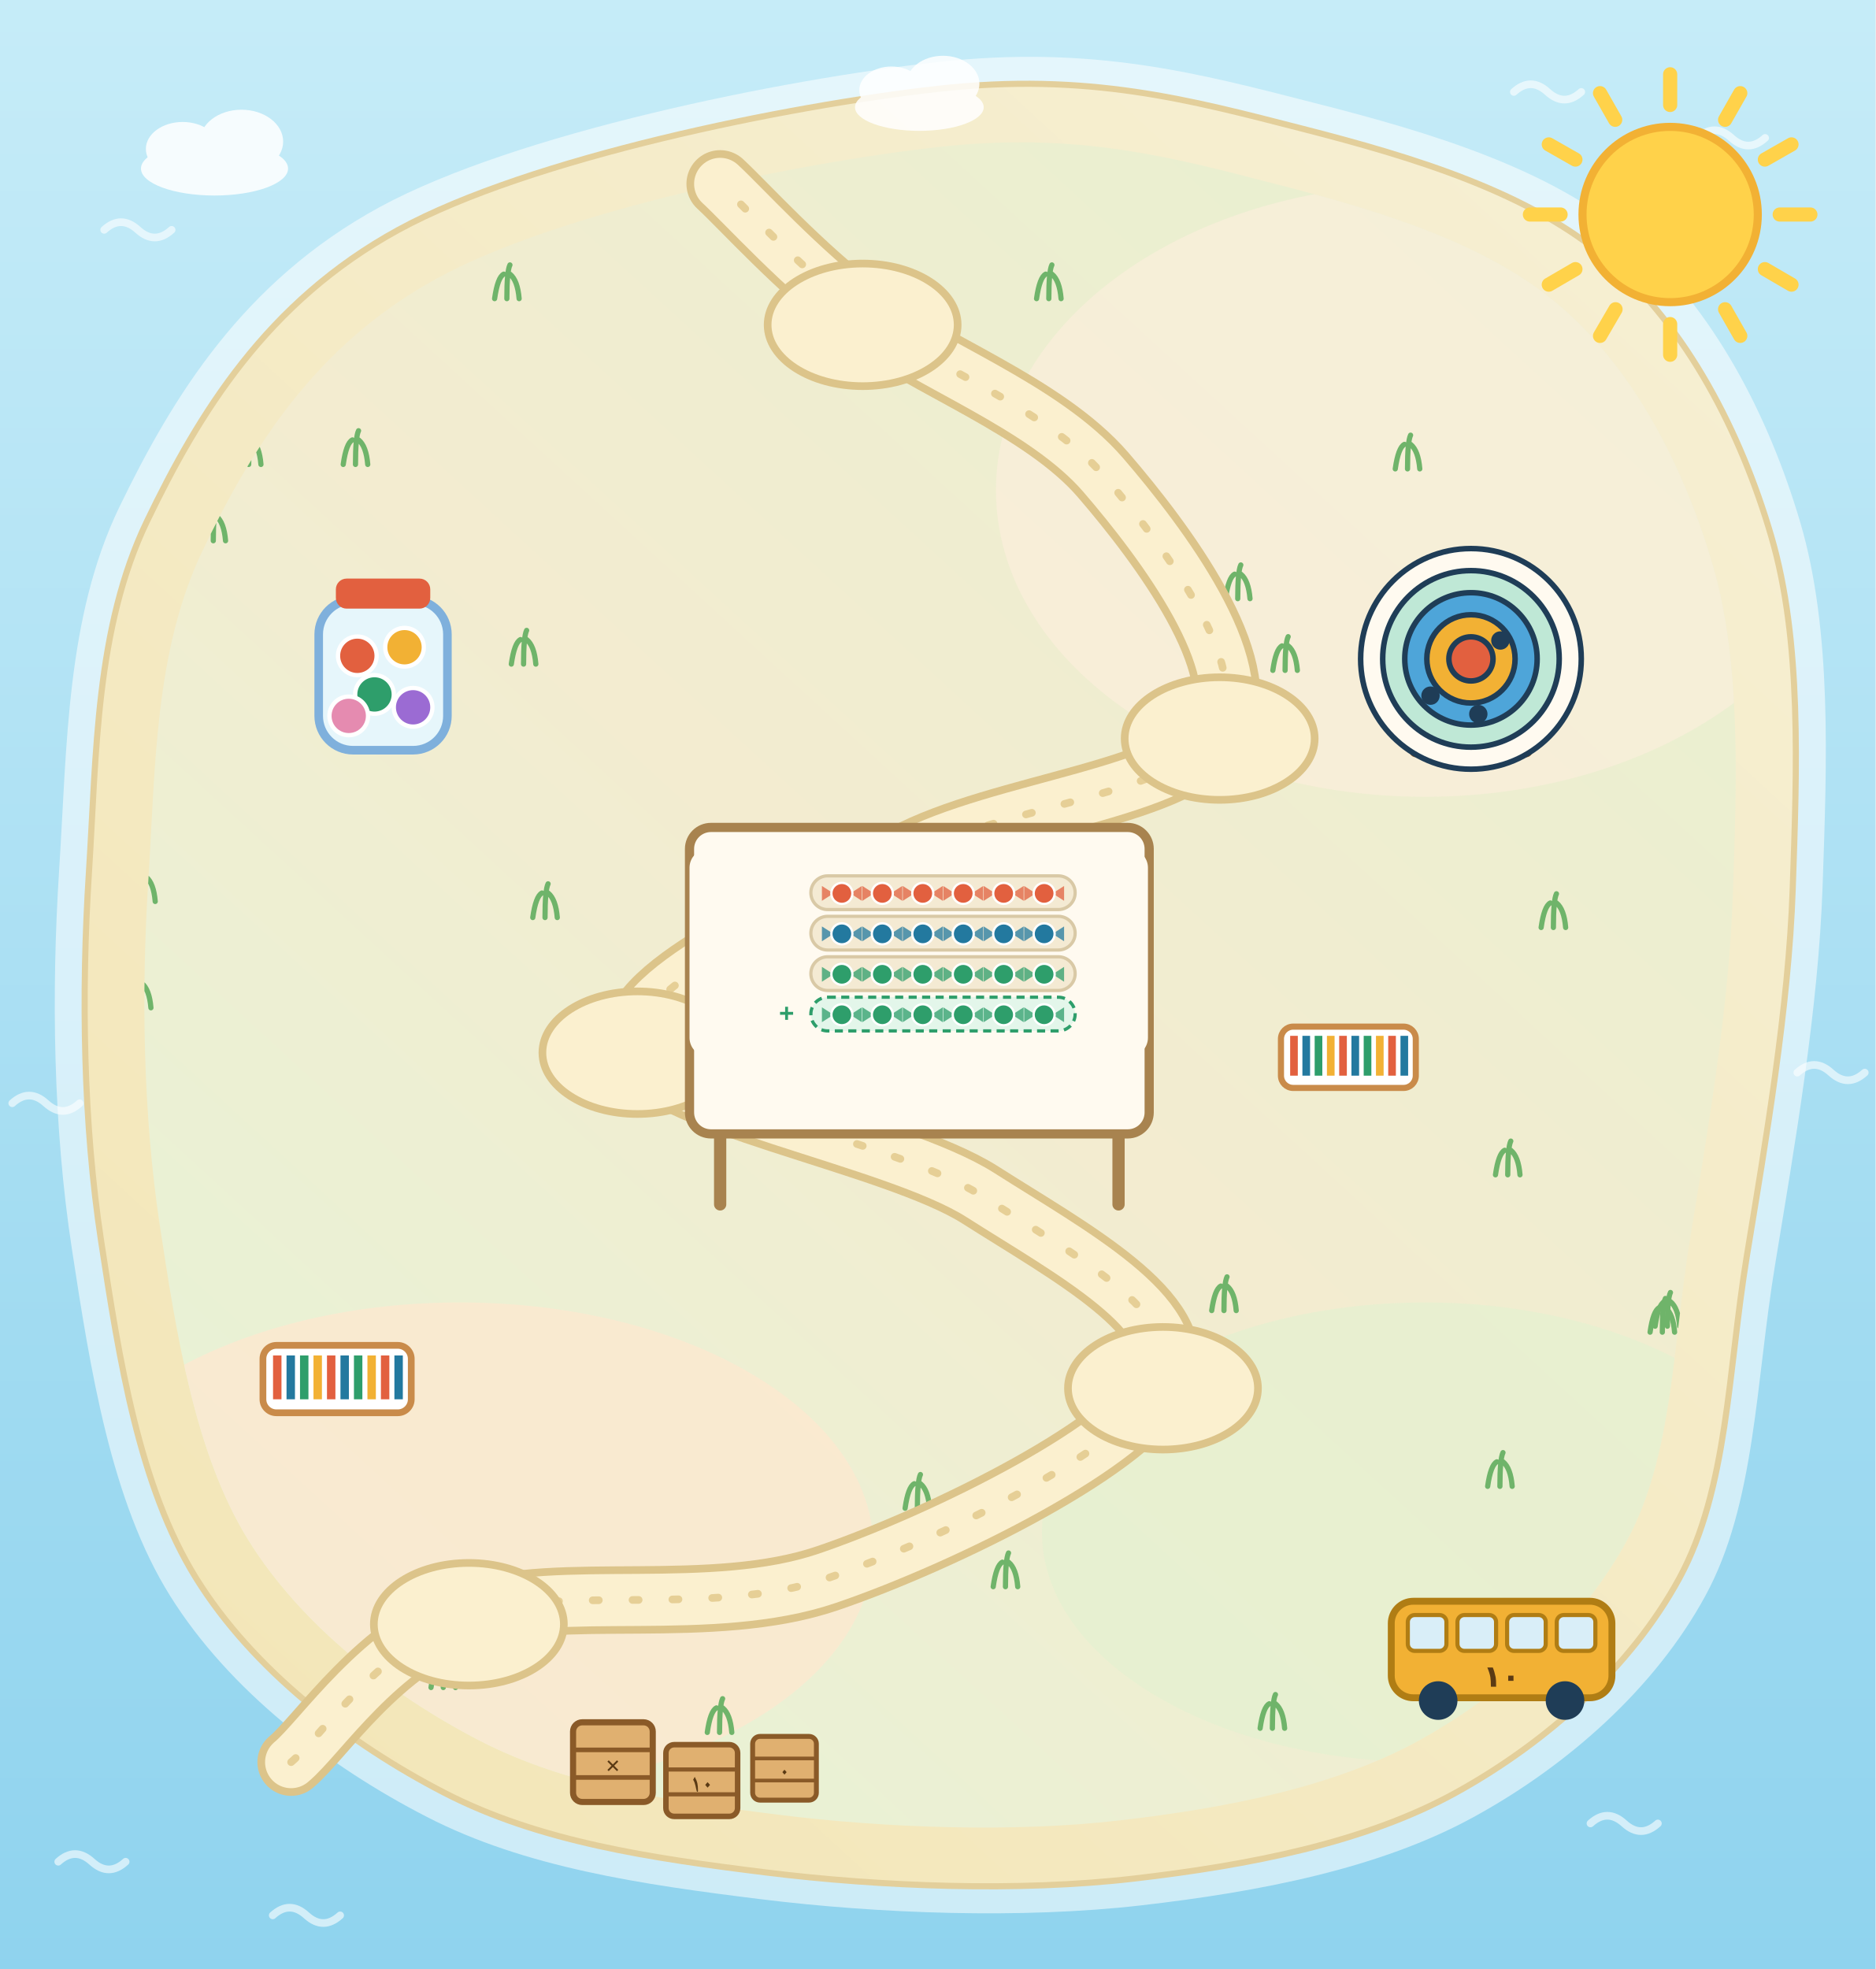
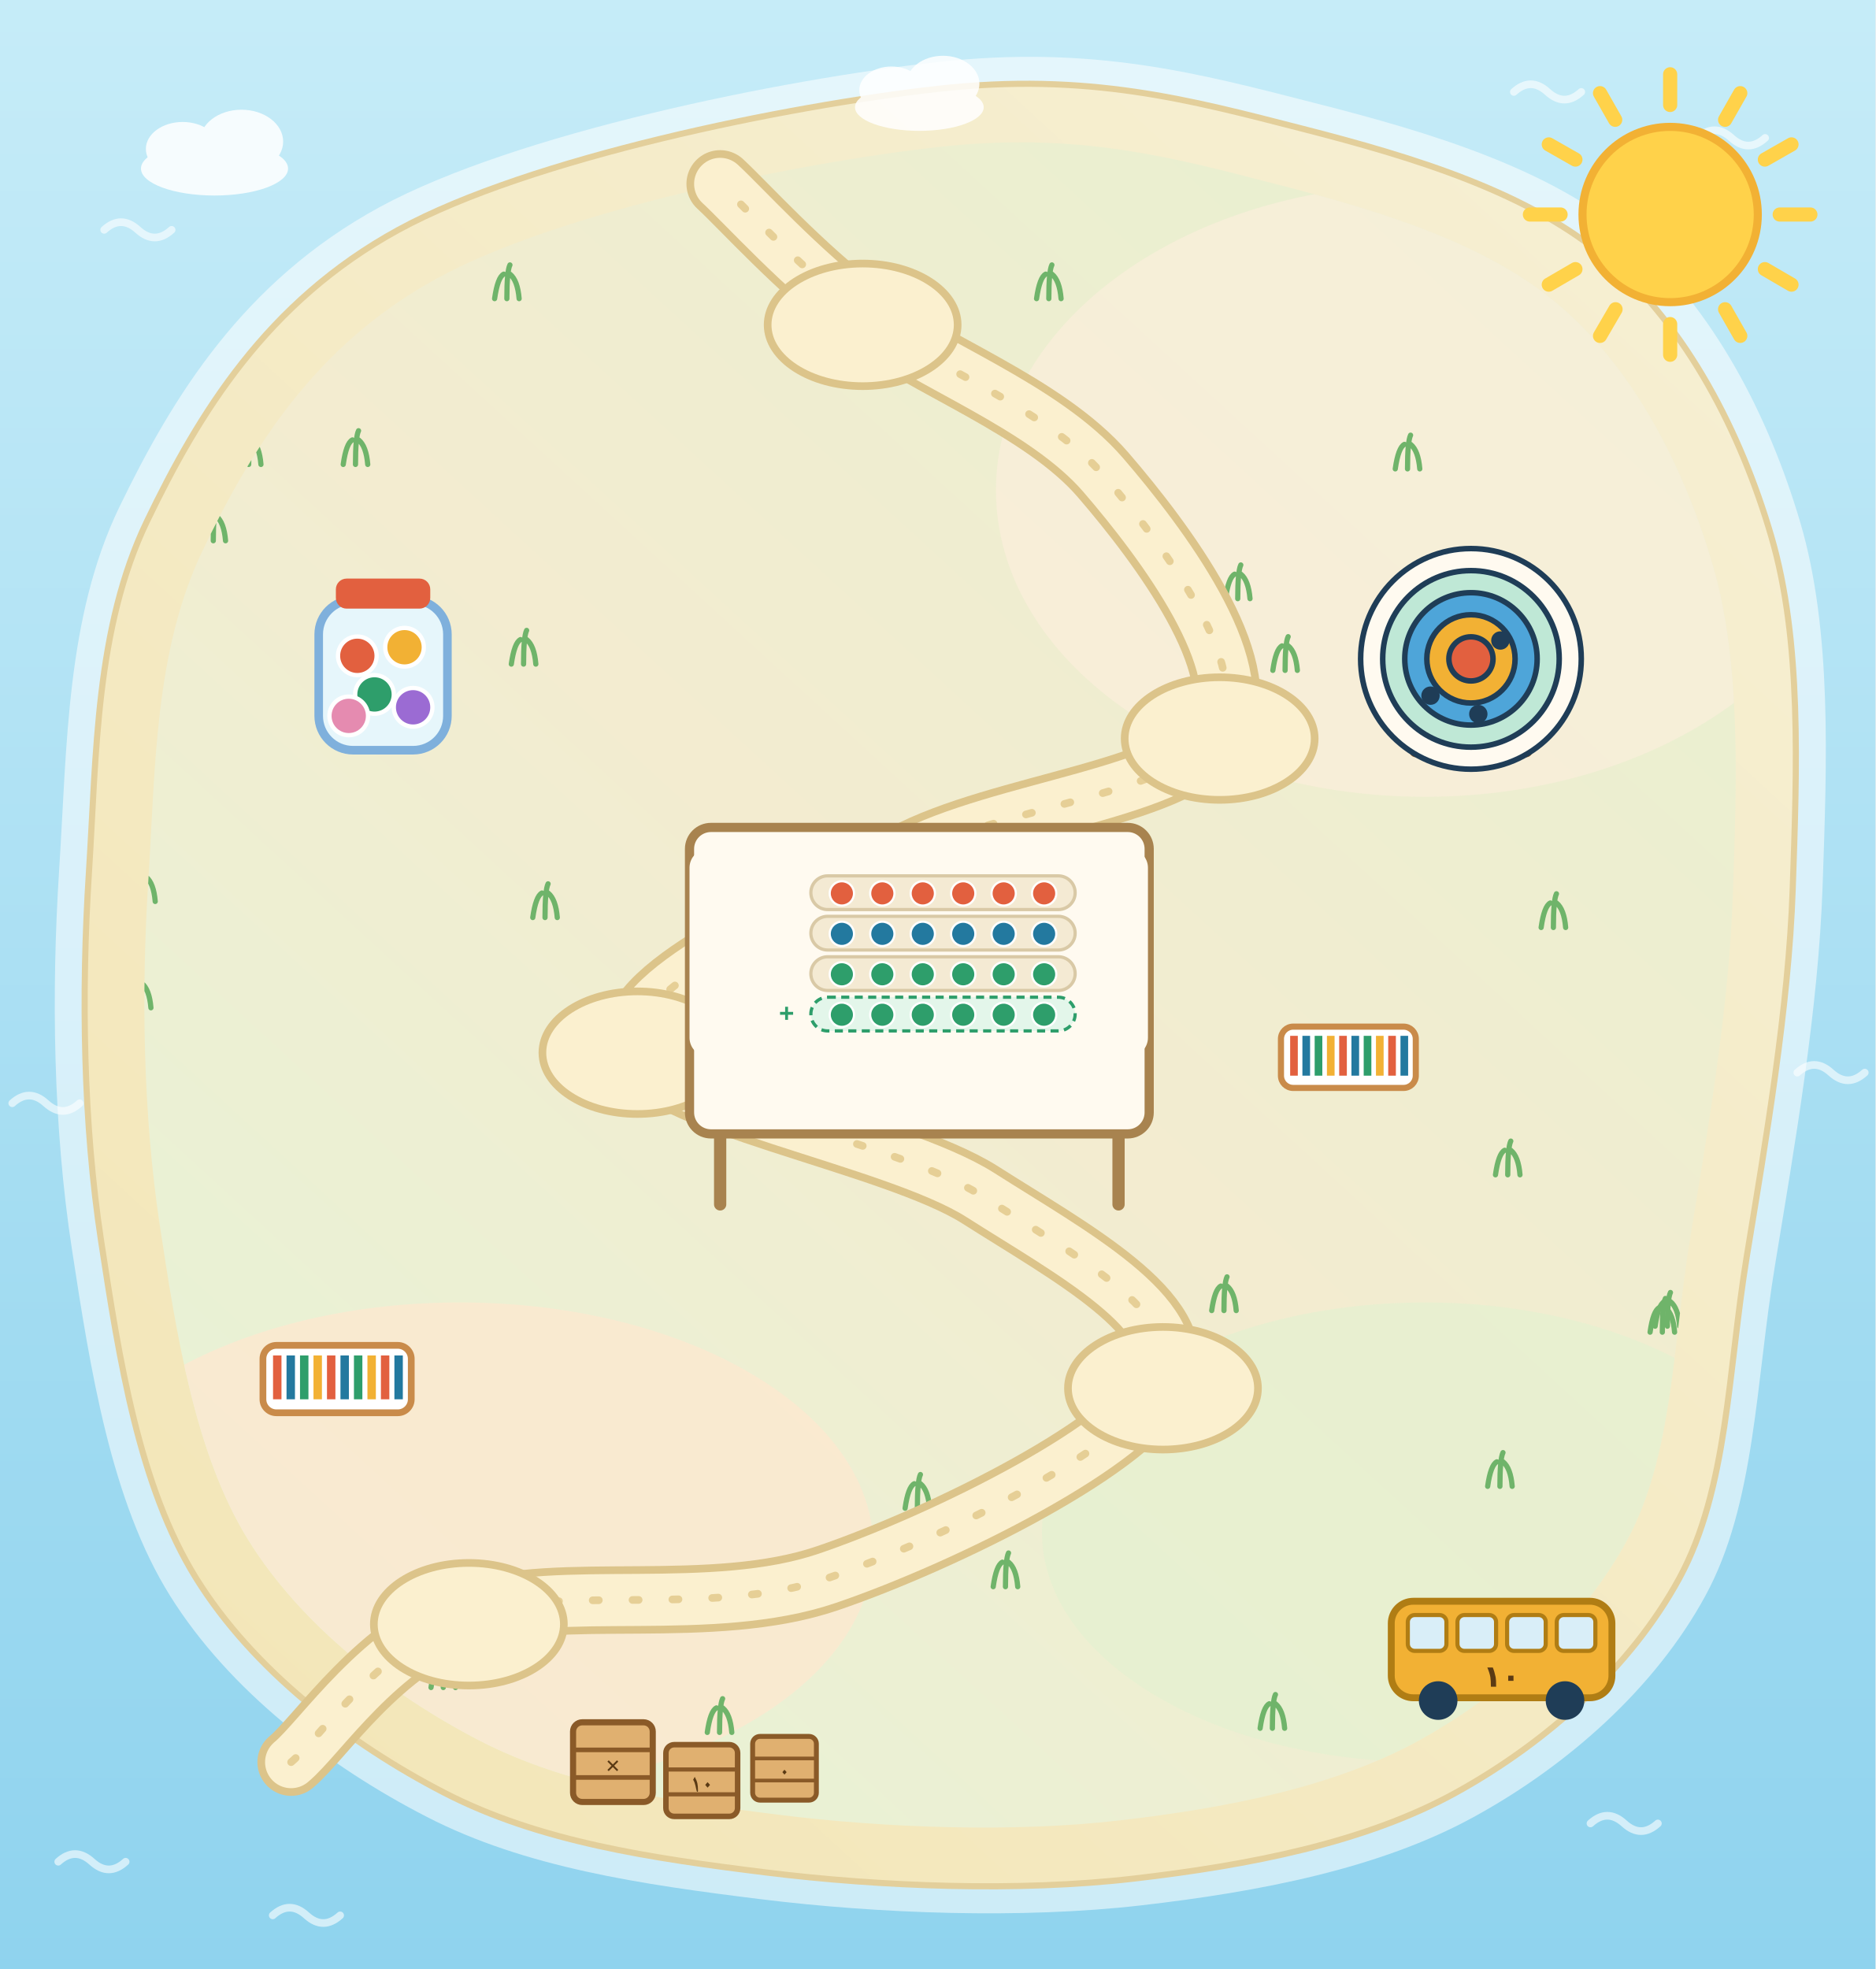
<svg xmlns="http://www.w3.org/2000/svg" viewBox="0 0 1224 1285" width="1224" height="1285">
  <defs>
    <linearGradient id="sea" x1="0" y1="0" x2="0" y2="1">
      <stop offset="0" stop-color="#c6ecf8" />
      <stop offset="1" stop-color="#8fd3ee" />
    </linearGradient>
    <linearGradient id="land" x1=".1" y1=".95" x2=".9" y2=".05">
      <stop offset="0" stop-color="#e6f3d6" />
      <stop offset="0.5" stop-color="#f3ecd0" />
      <stop offset="1" stop-color="#e8f0d0" />
    </linearGradient>
    <linearGradient id="sand" x1=".1" y1=".95" x2=".9" y2=".05">
      <stop offset="0" stop-color="#f3e6b8" />
      <stop offset="1" stop-color="#f6efd2" />
    </linearGradient>
    <clipPath id="landClip">
      <path d="M612 96C703.5 85.7 765.5 102.8 833.3 120.3C901.2 137.7 971.9 159.2 1019.3 200.7C1066.8 242.1 1099.3 305.1 1117.9 369C1136.5 432.9 1133.4 510.8 1130.9 584C1128.5 657.3 1114.5 738.3 1103 808.4C1091.6 878.6 1091.6 950.2 1062.1 1004.8C1032.7 1059.3 981.5 1105.1 926.3 1135.7C871.2 1166.2 800.8 1179.9 731 1188C661.3 1196.1 577.6 1193 507.8 1184.3C438.1 1175.6 370.2 1165.6 312.5 1135.7C254.9 1105.8 196.6 1060.9 161.9 1004.8C127.2 948.7 115.1 870.8 104.2 799.1C93.4 727.4 92.1 647.9 96.8 574.7C101.4 501.4 100.8 425.1 132.1 359.6C163.4 294.2 204.7 225.9 284.6 182C364.6 138 520.6 106.2 612 96Z" />
    </clipPath>
  </defs>
  <rect width="1224" height="1285" fill="url(#sea)" />
  <g fill="none" stroke="#fff" stroke-width="5" stroke-linecap="round" opacity=".6">
    <path d="M68 150q11 -10 22 0t22 0" />
    <path d="M1038 1190q11 -10 22 0t22 0" />
    <path d="M1108 90q11 -10 22 0t22 0" />
    <path d="M38 1215q11 -10 22 0t22 0" />
    <path d="M178 1250q11 -10 22 0t22 0" />
    <path d="M988 60q11 -10 22 0t22 0" />
    <path d="M8 720q11 -10 22 0t22 0" />
    <path d="M1173 700q11 -10 22 0t22 0" />
  </g>
  <path d="M612 40.5C713.8 29.2 782.8 48 858.3 67.3C933.9 86.5 1012.5 110.2 1065.3 155.8C1118.1 201.5 1154.3 270.9 1175 341.2C1195.7 411.6 1192.3 497.5 1189.5 578.1C1186.8 658.8 1171.2 748.1 1158.5 825.3C1145.7 902.6 1145.7 981.6 1112.9 1041.6C1080.2 1101.7 1023.2 1152.2 961.8 1185.8C900.4 1219.5 822.1 1234.6 744.5 1243.5C666.9 1252.4 573.7 1249 496.1 1239.4C418.5 1229.8 342.9 1218.8 278.7 1185.8C214.6 1152.9 149.7 1103.4 111.1 1041.6C72.4 979.8 59 894 46.9 815C34.8 736.1 33.4 648.5 38.6 567.8C43.8 487.2 43.1 403 77.9 330.9C112.8 258.8 158.7 183.7 247.7 135.2C336.7 86.8 510.2 51.8 612 40.5Z" fill="#fff" opacity=".55" />
  <path d="M612 58C710.3 47 777 65.3 850 84C923 102.7 999 125.7 1050 170C1101 214.3 1136 281.7 1156 350C1176 418.3 1172.7 501.7 1170 580C1167.3 658.3 1152.3 745 1140 820C1127.7 895 1127.7 971.7 1096 1030C1064.3 1088.3 1009.3 1137.3 950 1170C890.7 1202.7 815 1217.3 740 1226C665 1234.7 575 1231.3 500 1222C425 1212.7 352 1202 290 1170C228 1138 165.3 1090 128 1030C90.7 970 77.7 886.7 66 810C54.3 733.3 53 648.3 58 570C63 491.7 62.3 410 96 340C129.7 270 174 197 260 150C346 103 513.7 69 612 58Z" fill="url(#sand)" stroke="#e3cf9b" stroke-width="4" />
  <path d="M612 96C703.5 85.7 765.5 102.8 833.3 120.3C901.2 137.7 971.9 159.2 1019.3 200.7C1066.8 242.1 1099.3 305.1 1117.9 369C1136.5 432.9 1133.4 510.8 1130.9 584C1128.5 657.3 1114.5 738.3 1103 808.4C1091.6 878.6 1091.6 950.2 1062.1 1004.8C1032.7 1059.3 981.5 1105.1 926.3 1135.7C871.2 1166.2 800.8 1179.9 731 1188C661.3 1196.1 577.6 1193 507.8 1184.3C438.1 1175.6 370.2 1165.6 312.5 1135.7C254.9 1105.8 196.6 1060.9 161.9 1004.8C127.2 948.7 115.1 870.8 104.2 799.1C93.4 727.4 92.1 647.9 96.8 574.7C101.4 501.4 100.8 425.1 132.1 359.6C163.4 294.2 204.7 225.9 284.6 182C364.6 138 520.6 106.2 612 96Z" fill="url(#land)" />
  <g clip-path="url(#landClip)">
    <ellipse cx="300" cy="1010" rx="270" ry="160" fill="#fde8d0" opacity=".8" />
    <ellipse cx="930" cy="1000" rx="250" ry="150" fill="#e4f1d0" opacity=".7" />
    <ellipse cx="930" cy="320" rx="280" ry="200" fill="#fdeedd" opacity=".6" />
    <path d="M82.5 657.7q2 -14 6 -16M90.5 657.7q0 -18 2 -22M98.5 657.7q-1 -12 -6 -16" fill="none" stroke="#6fb46a" stroke-width="3.4" stroke-linecap="round" />
    <path d="M154.3 303.1q2 -14 6 -16M162.3 303.1q0 -18 2 -22M170.3 303.1q-1 -12 -6 -16" fill="none" stroke="#6fb46a" stroke-width="3.4" stroke-linecap="round" />
    <path d="M464.4 640.7q2 -14 6 -16M472.4 640.7q0 -18 2 -22M480.4 640.7q-1 -12 -6 -16" fill="none" stroke="#6fb46a" stroke-width="3.4" stroke-linecap="round" />
    <path d="M790.8 855.3q2 -14 6 -16M798.8 855.3q0 -18 2 -22M806.8 855.3q-1 -12 -6 -16" fill="none" stroke="#6fb46a" stroke-width="3.4" stroke-linecap="round" />
    <path d="M830.7 437.5q2 -14 6 -16M838.7 437.5q0 -18 2 -22M846.7 437.5q-1 -12 -6 -16" fill="none" stroke="#6fb46a" stroke-width="3.4" stroke-linecap="round" />
    <path d="M976 766.7q2 -14 6 -16M984 766.7q0 -18 2 -22M992 766.7q-1 -12 -6 -16" fill="none" stroke="#6fb46a" stroke-width="3.4" stroke-linecap="round" />
    <path d="M461.6 1130.6q2 -14 6 -16M469.6 1130.6q0 -18 2 -22M477.6 1130.6q-1 -12 -6 -16" fill="none" stroke="#6fb46a" stroke-width="3.4" stroke-linecap="round" />
    <path d="M131.2 352.9q2 -14 6 -16M139.2 352.9q0 -18 2 -22M147.2 352.9q-1 -12 -6 -16" fill="none" stroke="#6fb46a" stroke-width="3.4" stroke-linecap="round" />
    <path d="M347.7 598.8q2 -14 6 -16M355.7 598.8q0 -18 2 -22M363.7 598.8q-1 -12 -6 -16" fill="none" stroke="#6fb46a" stroke-width="3.4" stroke-linecap="round" />
    <path d="M970.9 970q2 -14 6 -16M978.9 970q0 -18 2 -22M986.9 970q-1 -12 -6 -16" fill="none" stroke="#6fb46a" stroke-width="3.4" stroke-linecap="round" />
    <path d="M910.6 306q2 -14 6 -16M918.6 306q0 -18 2 -22M926.6 306q-1 -12 -6 -16" fill="none" stroke="#6fb46a" stroke-width="3.4" stroke-linecap="round" />
    <path d="M676.5 194.9q2 -14 6 -16M684.5 194.9q0 -18 2 -22M692.5 194.9q-1 -12 -6 -16" fill="none" stroke="#6fb46a" stroke-width="3.4" stroke-linecap="round" />
    <path d="M322.8 194.9q2 -14 6 -16M330.8 194.9q0 -18 2 -22M338.8 194.9q-1 -12 -6 -16" fill="none" stroke="#6fb46a" stroke-width="3.4" stroke-linecap="round" />
    <path d="M333.7 433.4q2 -14 6 -16M341.7 433.4q0 -18 2 -22M349.7 433.4q-1 -12 -6 -16" fill="none" stroke="#6fb46a" stroke-width="3.4" stroke-linecap="round" />
    <path d="M822.4 1127.9q2 -14 6 -16M830.4 1127.9q0 -18 2 -22M838.4 1127.9q-1 -12 -6 -16" fill="none" stroke="#6fb46a" stroke-width="3.4" stroke-linecap="round" />
    <path d="M1005.8 605.3q2 -14 6 -16M1013.8 605.3q0 -18 2 -22M1021.8 605.3q-1 -12 -6 -16" fill="none" stroke="#6fb46a" stroke-width="3.4" stroke-linecap="round" />
    <path d="M1080.2 865.5q2 -14 6 -16M1088.2 865.5q0 -18 2 -22M1096.2 865.5q-1 -12 -6 -16" fill="none" stroke="#6fb46a" stroke-width="3.4" stroke-linecap="round" />
    <path d="M1076.9 869.4q2 -14 6 -16M1084.9 869.4q0 -18 2 -22M1092.9 869.4q-1 -12 -6 -16" fill="none" stroke="#6fb46a" stroke-width="3.4" stroke-linecap="round" />
    <path d="M144.8 275.4q2 -14 6 -16M152.8 275.4q0 -18 2 -22M160.8 275.4q-1 -12 -6 -16" fill="none" stroke="#6fb46a" stroke-width="3.4" stroke-linecap="round" />
    <path d="M590.7 984.3q2 -14 6 -16M598.7 984.3q0 -18 2 -22M606.7 984.3q-1 -12 -6 -16" fill="none" stroke="#6fb46a" stroke-width="3.4" stroke-linecap="round" />
    <path d="M166.5 165.4q2 -14 6 -16M174.5 165.4q0 -18 2 -22M182.5 165.4q-1 -12 -6 -16" fill="none" stroke="#6fb46a" stroke-width="3.4" stroke-linecap="round" />
    <path d="M281.3 1101.3q2 -14 6 -16M289.3 1101.3q0 -18 2 -22M297.3 1101.3q-1 -12 -6 -16" fill="none" stroke="#6fb46a" stroke-width="3.4" stroke-linecap="round" />
    <path d="M224 303.1q2 -14 6 -16M232 303.1q0 -18 2 -22M240 303.1q-1 -12 -6 -16" fill="none" stroke="#6fb46a" stroke-width="3.4" stroke-linecap="round" />
    <path d="M85.3 588.3q2 -14 6 -16M93.3 588.3q0 -18 2 -22M101.3 588.3q-1 -12 -6 -16" fill="none" stroke="#6fb46a" stroke-width="3.4" stroke-linecap="round" />
    <path d="M648.2 1035.5q2 -14 6 -16M656.2 1035.5q0 -18 2 -22M664.2 1035.5q-1 -12 -6 -16" fill="none" stroke="#6fb46a" stroke-width="3.4" stroke-linecap="round" />
    <path d="M799.8 390.7q2 -14 6 -16M807.8 390.7q0 -18 2 -22M815.8 390.7q-1 -12 -6 -16" fill="none" stroke="#6fb46a" stroke-width="3.4" stroke-linecap="round" />
  </g>
  <path d="M190 1150C209.3 1134 247.7 1074 306 1054C364.3 1034 464.5 1055.7 540 1030C615.5 1004.3 742.3 941.7 759 900C775.7 858.3 697.2 816.5 640 780C582.8 743.5 424.3 717.7 416 681C407.7 644.3 526.7 594.2 590 560C653.3 525.8 774.3 517.7 796 476C817.7 434.3 758.8 355 720 310C681.2 265 604.7 237.7 563 206C521.3 174.3 485.5 134.3 470 120" fill="none" stroke="#dcc48a" stroke-width="44" stroke-linecap="round" />
  <path d="M190 1150C209.3 1134 247.7 1074 306 1054C364.3 1034 464.5 1055.7 540 1030C615.5 1004.3 742.3 941.7 759 900C775.7 858.3 697.2 816.5 640 780C582.8 743.5 424.3 717.7 416 681C407.7 644.3 526.7 594.2 590 560C653.3 525.8 774.3 517.7 796 476C817.7 434.3 758.8 355 720 310C681.2 265 604.7 237.7 563 206C521.3 174.3 485.5 134.3 470 120" fill="none" stroke="#fbf0cf" stroke-width="34" stroke-linecap="round" />
  <path d="M190 1150C209.3 1134 247.7 1074 306 1054C364.3 1034 464.5 1055.7 540 1030C615.5 1004.3 742.3 941.7 759 900C775.7 858.3 697.2 816.5 640 780C582.8 743.5 424.3 717.7 416 681C407.7 644.3 526.7 594.2 590 560C653.3 525.8 774.3 517.7 796 476C817.7 434.3 758.8 355 720 310C681.2 265 604.7 237.7 563 206C521.3 174.3 485.5 134.3 470 120" fill="none" stroke="#e6cf96" stroke-width="5" stroke-linecap="round" stroke-dasharray="4 22" />
  <ellipse cx="306" cy="1060" rx="62" ry="40" fill="#fbf0cf" stroke="#dcc48a" stroke-width="5" />
  <ellipse cx="759" cy="906" rx="62" ry="40" fill="#fbf0cf" stroke="#dcc48a" stroke-width="5" />
  <ellipse cx="416" cy="687" rx="62" ry="40" fill="#fbf0cf" stroke="#dcc48a" stroke-width="5" />
  <ellipse cx="796" cy="482" rx="62" ry="40" fill="#fbf0cf" stroke="#dcc48a" stroke-width="5" />
  <ellipse cx="563" cy="212" rx="62" ry="40" fill="#fbf0cf" stroke="#dcc48a" stroke-width="5" />
  <g transform="translate(250 470) scale(1.4)">
    <rect x="-30" y="-56" width="60" height="70" rx="16" fill="#e6f6fb" stroke="#7fb0dc" stroke-width="4" />
    <rect x="-22" y="-66" width="44" height="14" rx="5" fill="#e2603f" />
    <circle cx="-12" cy="-30" r="9" fill="#e2603f" stroke="#fff" stroke-width="2" />
    <circle cx="10" cy="-34" r="9" fill="#f2b134" stroke="#fff" stroke-width="2" />
    <circle cx="-4" cy="-12" r="9" fill="#2e9e6b" stroke="#fff" stroke-width="2" />
    <circle cx="14" cy="-6" r="9" fill="#9b6bd3" stroke="#fff" stroke-width="2" />
    <circle cx="-16" cy="-2" r="9" fill="#e58bb0" stroke="#fff" stroke-width="2" />
  </g>
  <g transform="translate(960 430) scale(1.2)">
    <path d="M-30 50L0 -10L30 50" stroke="#8a5a28" stroke-width="7" fill="none" stroke-linecap="round" />
    <circle r="60" fill="#fffaf0" stroke="#1f3d57" stroke-width="3" />
    <circle r="48" fill="#bfe8d6" stroke="#1f3d57" stroke-width="3" />
    <circle r="36" fill="#4ea5d9" stroke="#1f3d57" stroke-width="3" />
    <circle r="24" fill="#f2b134" stroke="#1f3d57" stroke-width="3" />
    <circle r="12" fill="#e2603f" stroke="#1f3d57" stroke-width="3" />
    <circle cx="16" cy="-10" r="5" fill="#1f3d57" />
    <circle cx="-22" cy="20" r="5" fill="#1f3d57" />
    <circle cx="4" cy="30" r="5" fill="#1f3d57" />
  </g>
  <g transform="translate(980 1090) scale(0.9)">
    <rect x="-80" y="-50" width="160" height="70" rx="16" fill="#f2b134" stroke="#b07d14" stroke-width="5" />
    <rect x="-68" y="-40" width="28" height="26" rx="5" fill="#d9eef8" stroke="#b07d14" stroke-width="3" />
    <rect x="-32" y="-40" width="28" height="26" rx="5" fill="#d9eef8" stroke="#b07d14" stroke-width="3" />
    <rect x="4" y="-40" width="28" height="26" rx="5" fill="#d9eef8" stroke="#b07d14" stroke-width="3" />
    <rect x="40" y="-40" width="28" height="26" rx="5" fill="#d9eef8" stroke="#b07d14" stroke-width="3" />
    <circle cx="-46" cy="22" r="14" fill="#1f3d57" />
    <circle cx="46" cy="22" r="14" fill="#1f3d57" />
    <text x="0" y="12" text-anchor="middle" font-family="Cairo, sans-serif" font-weight="800" font-size="22" fill="#5a3a14">١٠</text>
  </g>
  <g transform="translate(220 900) scale(1.1)">
    <rect x="-44" y="-20" width="88" height="40" rx="8" fill="#fff" stroke="#c98b4a" stroke-width="4" />
    <rect x="-38" y="-14" width="5" height="26" fill="#e2603f" />
    <rect x="-30" y="-14" width="5" height="26" fill="#23799f" />
    <rect x="-22" y="-14" width="5" height="26" fill="#2e9e6b" />
    <rect x="-14" y="-14" width="5" height="26" fill="#f2b134" />
    <rect x="-6" y="-14" width="5" height="26" fill="#e2603f" />
    <rect x="2" y="-14" width="5" height="26" fill="#23799f" />
    <rect x="10" y="-14" width="5" height="26" fill="#2e9e6b" />
    <rect x="18" y="-14" width="5" height="26" fill="#f2b134" />
    <rect x="26" y="-14" width="5" height="26" fill="#e2603f" />
    <rect x="34" y="-14" width="5" height="26" fill="#23799f" />
  </g>
  <g transform="translate(880 690) scale(1)">
    <rect x="-44" y="-20" width="88" height="40" rx="8" fill="#fff" stroke="#c98b4a" stroke-width="4" />
    <rect x="-38" y="-14" width="5" height="26" fill="#e2603f" />
    <rect x="-30" y="-14" width="5" height="26" fill="#23799f" />
    <rect x="-22" y="-14" width="5" height="26" fill="#2e9e6b" />
    <rect x="-14" y="-14" width="5" height="26" fill="#f2b134" />
    <rect x="-6" y="-14" width="5" height="26" fill="#e2603f" />
    <rect x="2" y="-14" width="5" height="26" fill="#23799f" />
    <rect x="10" y="-14" width="5" height="26" fill="#2e9e6b" />
    <rect x="18" y="-14" width="5" height="26" fill="#f2b134" />
    <rect x="26" y="-14" width="5" height="26" fill="#e2603f" />
    <rect x="34" y="-14" width="5" height="26" fill="#23799f" />
  </g>
  <g transform="translate(600 640)">
    <path d="M-130 100v46M130 100v46" stroke="#a8834f" stroke-width="8" stroke-linecap="round" />
    <rect x="-150" y="-100" width="300" height="200" rx="14" fill="#fffaf0" stroke="#a8834f" stroke-width="6" />
    <g transform="translate(-150 -86) scale(.88)">
      <rect width="340" height="154" rx="14" fill="#fffaf0" />
      <rect x="90" y="20" width="196" height="25" rx="12.5" fill="#f4ead3" stroke="#d9c9a6" stroke-width="2.4" />
-       <g transform="translate(113 33)">
-         <path d="M-14.8 -5.5L-6.2 0L-14.8 5.5Z M14.8 -5.5L6.2 0L14.8 5.5Z" fill="#e2603f" opacity=".75" />
-         <circle r="7.8" fill="#e2603f" stroke="#fff" stroke-width="1.7" />
-       </g>
-       <g transform="translate(143 33)">
-         <path d="M-14.8 -5.5L-6.2 0L-14.8 5.5Z M14.8 -5.5L6.2 0L14.8 5.5Z" fill="#e2603f" opacity=".75" />
-         <circle r="7.8" fill="#e2603f" stroke="#fff" stroke-width="1.7" />
-       </g>
-       <g transform="translate(173 33)">
-         <path d="M-14.8 -5.5L-6.2 0L-14.8 5.5Z M14.8 -5.5L6.2 0L14.8 5.5Z" fill="#e2603f" opacity=".75" />
-         <circle r="7.8" fill="#e2603f" stroke="#fff" stroke-width="1.7" />
-       </g>
-       <g transform="translate(203 33)">
-         <path d="M-14.8 -5.5L-6.2 0L-14.8 5.5Z M14.8 -5.5L6.2 0L14.8 5.5Z" fill="#e2603f" opacity=".75" />
-         <circle r="7.8" fill="#e2603f" stroke="#fff" stroke-width="1.7" />
-       </g>
-       <g transform="translate(233 33)">
-         <path d="M-14.8 -5.5L-6.2 0L-14.8 5.5Z M14.8 -5.5L6.2 0L14.8 5.5Z" fill="#e2603f" opacity=".75" />
-         <circle r="7.8" fill="#e2603f" stroke="#fff" stroke-width="1.7" />
-       </g>
-       <g transform="translate(263 33)">
-         <path d="M-14.8 -5.5L-6.2 0L-14.8 5.5Z M14.8 -5.5L6.2 0L14.8 5.5Z" fill="#e2603f" opacity=".75" />
-         <circle r="7.8" fill="#e2603f" stroke="#fff" stroke-width="1.7" />
-       </g>
+       <circle cx="113" cy="33" r="9" fill="#e2603f" stroke="#fff" stroke-width="1.6" />
+       <circle cx="143" cy="33" r="9" fill="#e2603f" stroke="#fff" stroke-width="1.6" />
+       <circle cx="173" cy="33" r="9" fill="#e2603f" stroke="#fff" stroke-width="1.6" />
+       <circle cx="203" cy="33" r="9" fill="#e2603f" stroke="#fff" stroke-width="1.6" />
+       <circle cx="233" cy="33" r="9" fill="#e2603f" stroke="#fff" stroke-width="1.6" />
+       <circle cx="263" cy="33" r="9" fill="#e2603f" stroke="#fff" stroke-width="1.6" />
      <text x="72" y="39" text-anchor="middle" font-family="Cairo, Nunito, sans-serif" font-weight="800" font-size="20" fill="#e2603f" />
      <rect x="90" y="50" width="196" height="25" rx="12.5" fill="#f4ead3" stroke="#d9c9a6" stroke-width="2.4" />
-       <g transform="translate(113 63)">
-         <path d="M-14.8 -5.5L-6.2 0L-14.8 5.5Z M14.8 -5.5L6.2 0L14.8 5.5Z" fill="#23799f" opacity=".75" />
-         <circle r="7.8" fill="#23799f" stroke="#fff" stroke-width="1.7" />
-       </g>
-       <g transform="translate(143 63)">
-         <path d="M-14.8 -5.5L-6.2 0L-14.8 5.5Z M14.8 -5.5L6.2 0L14.8 5.5Z" fill="#23799f" opacity=".75" />
-         <circle r="7.8" fill="#23799f" stroke="#fff" stroke-width="1.7" />
-       </g>
-       <g transform="translate(173 63)">
-         <path d="M-14.8 -5.5L-6.2 0L-14.8 5.5Z M14.8 -5.5L6.2 0L14.8 5.5Z" fill="#23799f" opacity=".75" />
-         <circle r="7.8" fill="#23799f" stroke="#fff" stroke-width="1.7" />
-       </g>
-       <g transform="translate(203 63)">
-         <path d="M-14.8 -5.5L-6.2 0L-14.8 5.5Z M14.8 -5.5L6.2 0L14.8 5.5Z" fill="#23799f" opacity=".75" />
-         <circle r="7.8" fill="#23799f" stroke="#fff" stroke-width="1.7" />
-       </g>
-       <g transform="translate(233 63)">
-         <path d="M-14.8 -5.5L-6.2 0L-14.8 5.5Z M14.8 -5.5L6.2 0L14.8 5.5Z" fill="#23799f" opacity=".75" />
-         <circle r="7.8" fill="#23799f" stroke="#fff" stroke-width="1.7" />
-       </g>
-       <g transform="translate(263 63)">
-         <path d="M-14.8 -5.5L-6.2 0L-14.8 5.5Z M14.8 -5.5L6.2 0L14.8 5.5Z" fill="#23799f" opacity=".75" />
-         <circle r="7.8" fill="#23799f" stroke="#fff" stroke-width="1.7" />
-       </g>
+       <circle cx="113" cy="63" r="9" fill="#23799f" stroke="#fff" stroke-width="1.6" />
+       <circle cx="143" cy="63" r="9" fill="#23799f" stroke="#fff" stroke-width="1.6" />
+       <circle cx="173" cy="63" r="9" fill="#23799f" stroke="#fff" stroke-width="1.6" />
+       <circle cx="203" cy="63" r="9" fill="#23799f" stroke="#fff" stroke-width="1.6" />
+       <circle cx="233" cy="63" r="9" fill="#23799f" stroke="#fff" stroke-width="1.6" />
+       <circle cx="263" cy="63" r="9" fill="#23799f" stroke="#fff" stroke-width="1.6" />
      <text x="72" y="69" text-anchor="middle" font-family="Cairo, Nunito, sans-serif" font-weight="800" font-size="20" fill="#e2603f" />
      <rect x="90" y="80" width="196" height="25" rx="12.5" fill="#f4ead3" stroke="#d9c9a6" stroke-width="2.4" />
-       <g transform="translate(113 93)">
-         <path d="M-14.8 -5.5L-6.2 0L-14.8 5.5Z M14.8 -5.5L6.2 0L14.8 5.5Z" fill="#2e9e6b" opacity=".75" />
-         <circle r="7.8" fill="#2e9e6b" stroke="#fff" stroke-width="1.7" />
-       </g>
-       <g transform="translate(143 93)">
-         <path d="M-14.8 -5.5L-6.2 0L-14.8 5.5Z M14.8 -5.5L6.2 0L14.8 5.5Z" fill="#2e9e6b" opacity=".75" />
-         <circle r="7.8" fill="#2e9e6b" stroke="#fff" stroke-width="1.7" />
-       </g>
-       <g transform="translate(173 93)">
-         <path d="M-14.8 -5.5L-6.2 0L-14.8 5.5Z M14.8 -5.5L6.2 0L14.8 5.5Z" fill="#2e9e6b" opacity=".75" />
-         <circle r="7.8" fill="#2e9e6b" stroke="#fff" stroke-width="1.7" />
-       </g>
-       <g transform="translate(203 93)">
-         <path d="M-14.8 -5.5L-6.2 0L-14.8 5.5Z M14.8 -5.5L6.2 0L14.8 5.5Z" fill="#2e9e6b" opacity=".75" />
-         <circle r="7.8" fill="#2e9e6b" stroke="#fff" stroke-width="1.7" />
-       </g>
-       <g transform="translate(233 93)">
-         <path d="M-14.8 -5.5L-6.2 0L-14.8 5.5Z M14.8 -5.5L6.2 0L14.8 5.5Z" fill="#2e9e6b" opacity=".75" />
-         <circle r="7.8" fill="#2e9e6b" stroke="#fff" stroke-width="1.7" />
-       </g>
-       <g transform="translate(263 93)">
-         <path d="M-14.8 -5.5L-6.2 0L-14.8 5.5Z M14.8 -5.5L6.2 0L14.8 5.5Z" fill="#2e9e6b" opacity=".75" />
-         <circle r="7.8" fill="#2e9e6b" stroke="#fff" stroke-width="1.7" />
-       </g>
+       <circle cx="113" cy="93" r="9" fill="#2e9e6b" stroke="#fff" stroke-width="1.6" />
+       <circle cx="143" cy="93" r="9" fill="#2e9e6b" stroke="#fff" stroke-width="1.6" />
+       <circle cx="173" cy="93" r="9" fill="#2e9e6b" stroke="#fff" stroke-width="1.6" />
+       <circle cx="203" cy="93" r="9" fill="#2e9e6b" stroke="#fff" stroke-width="1.6" />
+       <circle cx="233" cy="93" r="9" fill="#2e9e6b" stroke="#fff" stroke-width="1.6" />
+       <circle cx="263" cy="93" r="9" fill="#2e9e6b" stroke="#fff" stroke-width="1.6" />
      <text x="72" y="99" text-anchor="middle" font-family="Cairo, Nunito, sans-serif" font-weight="800" font-size="20" fill="#e2603f" />
      <rect x="90" y="110" width="196" height="25" rx="12.5" fill="#e3f6ea" stroke="#2e9e6b" stroke-width="2.4" stroke-dasharray="6 4" />
-       <g transform="translate(113 123)">
-         <path d="M-14.8 -5.5L-6.2 0L-14.8 5.5Z M14.8 -5.5L6.2 0L14.8 5.5Z" fill="#2e9e6b" opacity=".75" />
-         <circle r="7.8" fill="#2e9e6b" stroke="#fff" stroke-width="1.7" />
-       </g>
-       <g transform="translate(143 123)">
-         <path d="M-14.8 -5.5L-6.2 0L-14.8 5.5Z M14.8 -5.5L6.2 0L14.8 5.5Z" fill="#2e9e6b" opacity=".75" />
-         <circle r="7.8" fill="#2e9e6b" stroke="#fff" stroke-width="1.7" />
-       </g>
-       <g transform="translate(173 123)">
-         <path d="M-14.8 -5.5L-6.2 0L-14.8 5.5Z M14.8 -5.5L6.2 0L14.8 5.5Z" fill="#2e9e6b" opacity=".75" />
-         <circle r="7.8" fill="#2e9e6b" stroke="#fff" stroke-width="1.7" />
-       </g>
-       <g transform="translate(203 123)">
-         <path d="M-14.8 -5.5L-6.2 0L-14.8 5.5Z M14.8 -5.5L6.2 0L14.8 5.5Z" fill="#2e9e6b" opacity=".75" />
-         <circle r="7.8" fill="#2e9e6b" stroke="#fff" stroke-width="1.7" />
-       </g>
-       <g transform="translate(233 123)">
-         <path d="M-14.8 -5.5L-6.2 0L-14.8 5.5Z M14.8 -5.5L6.2 0L14.8 5.5Z" fill="#2e9e6b" opacity=".75" />
-         <circle r="7.8" fill="#2e9e6b" stroke="#fff" stroke-width="1.7" />
-       </g>
-       <g transform="translate(263 123)">
-         <path d="M-14.8 -5.5L-6.2 0L-14.8 5.5Z M14.8 -5.5L6.2 0L14.8 5.5Z" fill="#2e9e6b" opacity=".75" />
-         <circle r="7.8" fill="#2e9e6b" stroke="#fff" stroke-width="1.7" />
-       </g>
+       <circle cx="113" cy="123" r="9" fill="#2e9e6b" stroke="#fff" stroke-width="1.6" />
+       <circle cx="143" cy="123" r="9" fill="#2e9e6b" stroke="#fff" stroke-width="1.6" />
+       <circle cx="173" cy="123" r="9" fill="#2e9e6b" stroke="#fff" stroke-width="1.6" />
+       <circle cx="203" cy="123" r="9" fill="#2e9e6b" stroke="#fff" stroke-width="1.6" />
+       <circle cx="233" cy="123" r="9" fill="#2e9e6b" stroke="#fff" stroke-width="1.6" />
+       <circle cx="263" cy="123" r="9" fill="#2e9e6b" stroke="#fff" stroke-width="1.6" />
      <text x="72" y="129" text-anchor="middle" font-family="Cairo, Nunito, sans-serif" font-weight="800" font-size="20" fill="#2e9e6b">+</text>
    </g>
  </g>
  <g transform="translate(400 1150) scale(1)">
    <rect x="-26" y="-26" width="52" height="52" rx="6" fill="#e0b070" stroke="#8a5a28" stroke-width="4" />
    <path d="M-26 -8H26M-26 10H26" stroke="#8a5a28" stroke-width="3" />
    <text x="0" y="8" text-anchor="middle" direction="ltr" unicode-bidi="embed" font-size="17" font-weight="900" fill="#5a3a14">×</text>
  </g>
  <g transform="translate(458 1162) scale(0.9)">
    <rect x="-26" y="-26" width="52" height="52" rx="6" fill="#e0b070" stroke="#8a5a28" stroke-width="4" />
    <path d="M-26 -8H26M-26 10H26" stroke="#8a5a28" stroke-width="3" />
    <text x="0" y="8" text-anchor="middle" direction="ltr" unicode-bidi="embed" font-size="17" font-weight="900" fill="#5a3a14">١٠</text>
  </g>
  <g transform="translate(512 1154) scale(0.8)">
    <rect x="-26" y="-26" width="52" height="52" rx="6" fill="#e0b070" stroke="#8a5a28" stroke-width="4" />
    <path d="M-26 -8H26M-26 10H26" stroke="#8a5a28" stroke-width="3" />
    <text x="0" y="8" text-anchor="middle" direction="ltr" unicode-bidi="embed" font-size="17" font-weight="900" fill="#5a3a14">٠</text>
  </g>
  <g transform="translate(1090 140) scale(2.2)">
    <path d="M32.5 0L41.6 0M28.1 16.2L36 20.8M16.3 28.1L20.8 36M0 32.5L0 41.6M-16.2 28.1L-20.8 36M-28.1 16.2L-36 20.8M-32.5 0L-41.6 0M-28.1 -16.3L-36 -20.8M-16.3 -28.1L-20.8 -36M0 -32.5L0 -41.6M16.3 -28.1L20.8 -36M28.1 -16.3L36 -20.8" stroke="#ffd24a" stroke-width="4.2" stroke-linecap="round" />
    <circle r="26" fill="#ffd24a" stroke="#f2b134" stroke-width="2.4" />
  </g>
  <g transform="translate(140 110) scale(0.8)" fill="#fff" opacity="0.85">
    <ellipse cx="0" cy="0" rx="60" ry="22" />
    <ellipse cx="-26" cy="-16" rx="30" ry="22" />
    <ellipse cx="22" cy="-22" rx="34" ry="26" />
  </g>
  <g transform="translate(600 70) scale(0.7)" fill="#fff" opacity="0.85">
    <ellipse cx="0" cy="0" rx="60" ry="22" />
    <ellipse cx="-26" cy="-16" rx="30" ry="22" />
    <ellipse cx="22" cy="-22" rx="34" ry="26" />
  </g>
</svg>
